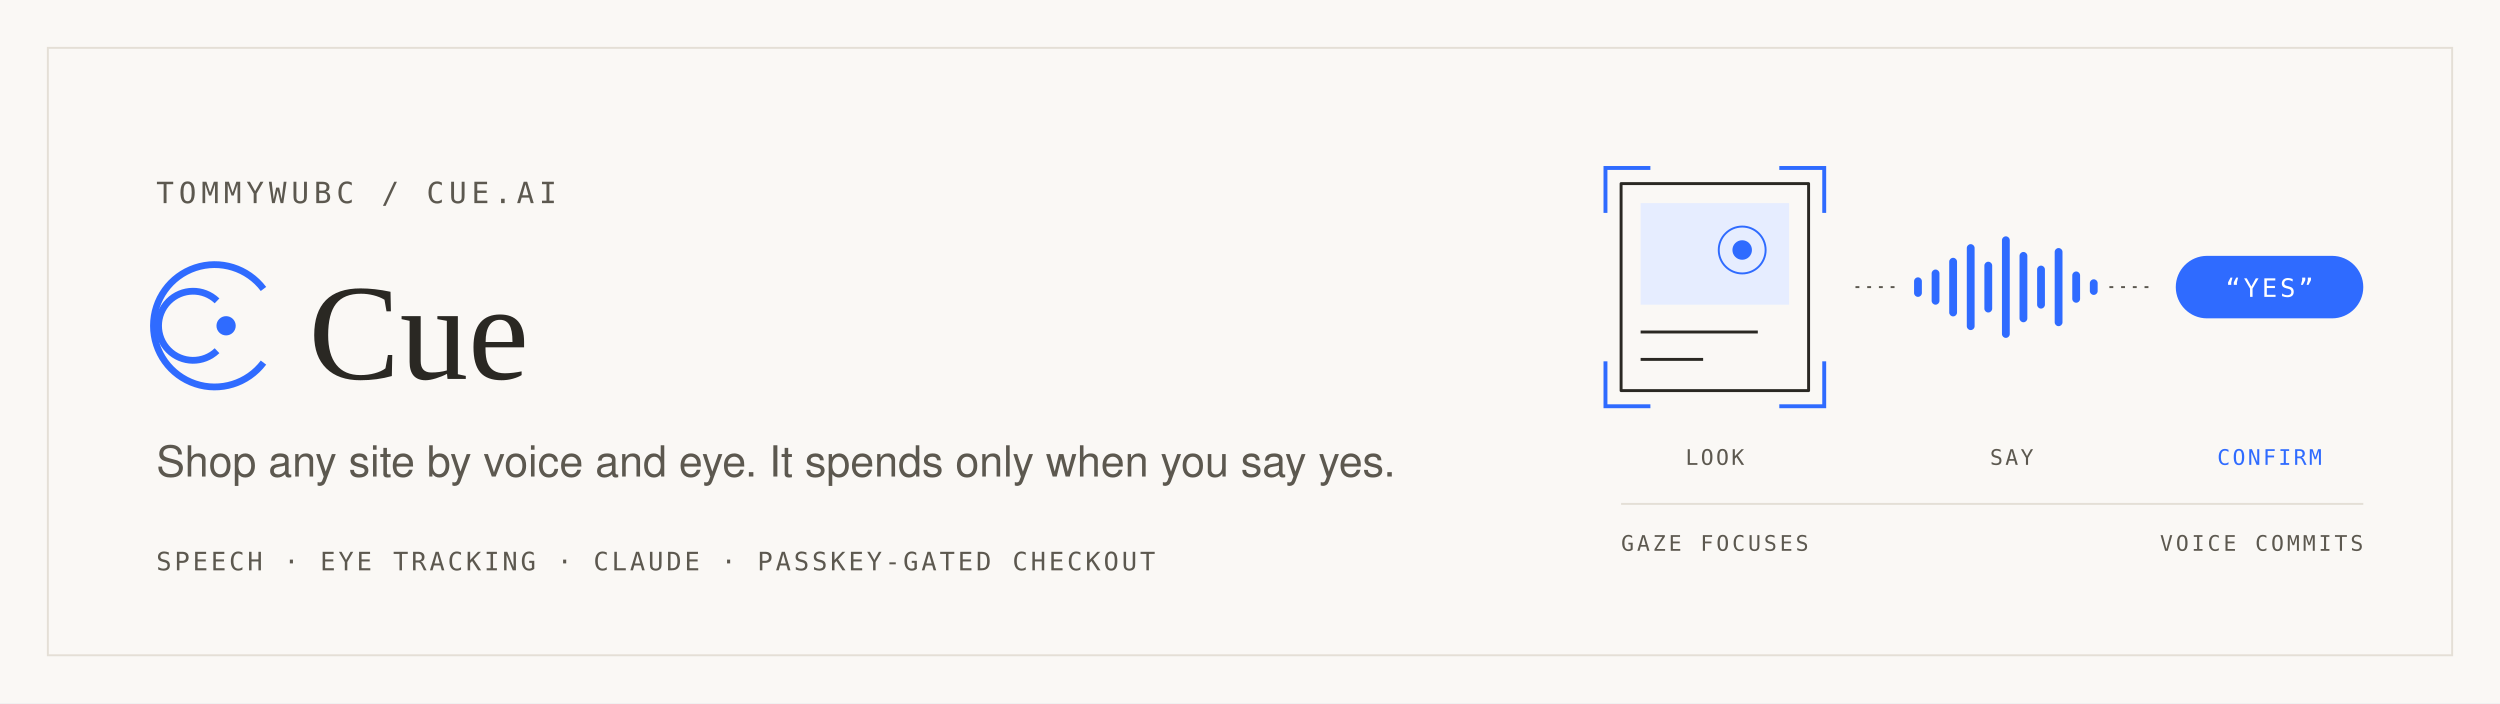
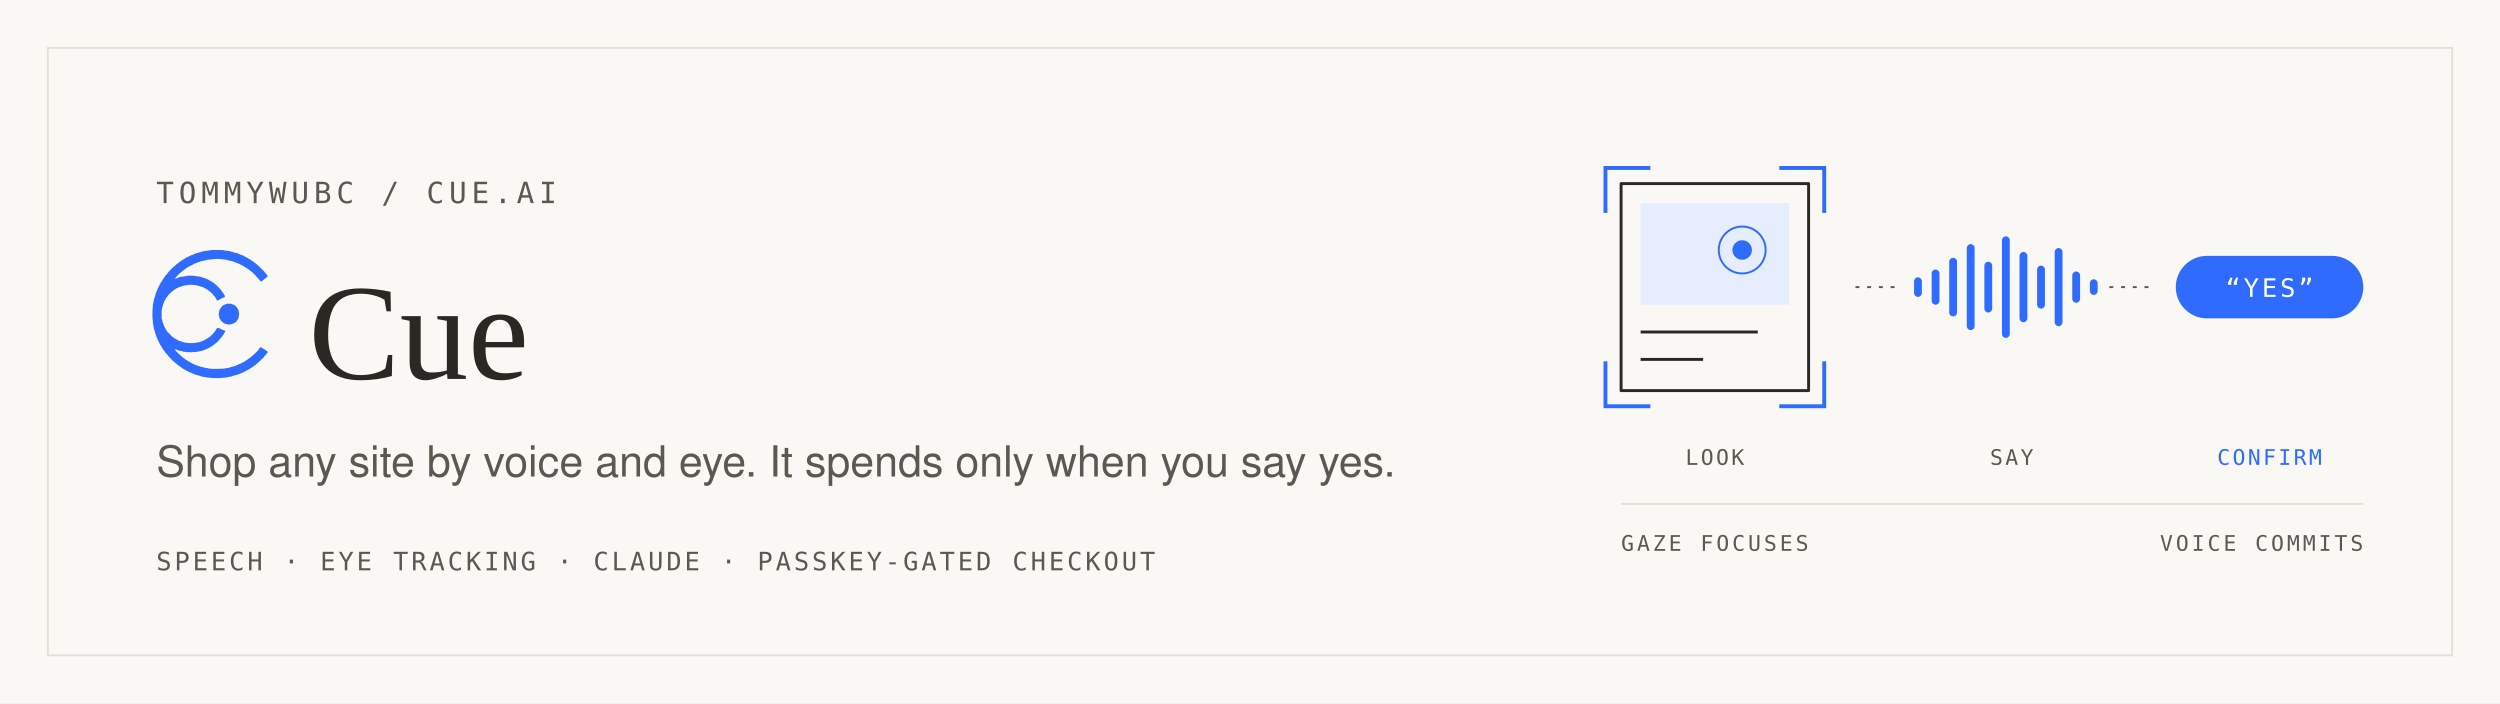
<svg xmlns="http://www.w3.org/2000/svg" viewBox="0 0 1280 360" width="1280" height="360" role="img" aria-labelledby="title desc">
  <rect width="1280" height="360" fill="#faf8f5" />
  <rect x="24.5" y="24.5" width="1231" height="311" fill="none" stroke="#e4dfd6" />
  <text x="80" y="104" font-family="ui-monospace, SFMono-Regular, Menlo, monospace" font-size="15" letter-spacing="2.5" fill="#5c584f">TOMMYWUBC / CUE.AI</text>
  <text x="158" y="194" font-family="ui-serif, Georgia, 'Times New Roman', serif" font-size="70" fill="#2a2823">Cue</text>
-   <g transform="translate(74 132) scale(0.145)">
-     <g fill="none" stroke="#2f6bff" stroke-width="24">
-       <path d="M420 110 A216 216 0 1 0 420 370" />
-       <path d="M256 152 A122 122 0 1 0 256 328" />
-     </g>
-     <circle cx="288" cy="240" r="34" fill="#2f6bff" />
+   <g transform="translate(78 128) scale(0.125)">
+     <path fill="#2f6bff" fill-rule="evenodd" d="M244 524C243 524 241 524 240 524C237 523 235 523 230 523C224 522 222 522 218 521C214 520 208 519 206 519C203 519 201 518 199 517C199 517 197 516 195 516C192 515 191 515 190 514C189 513 187 513 186 513C184 513 180 512 176 510C176 510 174 509 174 509C171 509 171 509 170 508C169 507 168 507 166 506C164 506 164 506 163 505C161 504 160 503 157 502C155 502 154 502 153 501C152 500 151 500 150 500C149 499 148 499 147 498C146 497 145 497 144 496C144 496 142 495 142 495C141 494 139 493 137 493C136 492 134 492 134 491C133 490 133 490 132 490C131 489 130 488 129 488C129 487 128 487 128 487C127 487 125 486 124 485C124 484 122 483 121 483C120 482 117 480 115 478C114 478 113 477 112 477C112 476 111 476 110 475C109 474 108 474 108 474C108 474 107 473 106 472C106 472 104 471 103 470C103 470 101 469 101 468C100 468 100 467 99 466C98 466 96 464 94 462C93 462 92 461 92 460C91 460 90 459 90 459C90 458 89 457 88 457C88 457 86 455 84 454C82 452 80 449 78 448C76 446 75 444 74 443C73 442 72 441 71 441C70 440 68 438 67 436C66 435 66 434 65 434C65 434 65 433 64 432C64 431 63 431 63 430C62 430 59 427 58 425C57 425 57 424 56 423C56 423 55 422 54 421C54 421 53 419 52 418C52 418 51 416 51 416C50 416 50 415 49 414C49 414 48 413 48 412C48 412 47 410 46 410C46 409 45 408 44 407C43 406 43 405 42 405C42 404 42 403 41 402C41 402 40 401 40 400C39 399 38 398 38 397C38 396 37 395 36 394C36 393 35 392 34 391C34 390 33 389 33 389C32 388 32 387 31 386C31 385 30 384 30 383C29 382 28 381 28 380C28 379 27 377 26 376C26 376 25 375 25 374C25 372 24 371 23 370C23 370 22 369 22 369C21 364 21 363 20 362C19 361 19 360 18 358C18 356 17 355 16 353C16 353 15 352 15 350C15 349 14 347 13 346C12 343 12 343 12 339C11 336 11 336 10 333C9 331 9 331 8 328C8 326 8 325 7 324C6 322 6 320 5 317C5 316 5 312 4 308C2 300 2 298 2 291C2 288 1 285 1 283C0 279 0 248 1 244C1 243 1 240 2 235C2 231 2 227 2 226C3 221 4 215 5 214C5 213 5 210 5 209C6 205 6 204 7 202C8 200 8 199 9 196C9 195 9 194 9 194C11 191 11 190 12 187C12 184 13 180 14 178C14 177 15 176 15 175C16 173 16 173 17 171C18 170 18 170 18 167C19 166 19 165 20 164C21 163 21 161 22 158C22 157 23 156 23 155C24 155 25 154 25 153C25 152 26 151 26 150C27 149 28 148 28 146C29 145 29 143 30 143C31 142 31 140 32 139C32 138 33 137 33 137C33 136 34 135 34 134C35 134 36 132 36 132C37 131 38 130 38 130C38 127 39 126 40 126C40 125 41 124 41 123C42 123 42 122 43 121C43 121 44 120 44 119C44 119 45 117 46 116C47 116 48 114 48 114C49 112 50 110 52 107C53 107 54 105 54 105C55 104 55 103 56 103C56 102 57 101 58 101C58 100 59 99 59 99C60 98 61 98 61 97C61 96 62 95 63 95C63 94 64 93 64 92C65 92 66 90 68 88C79 77 81 74 81 74C81 74 82 73 83 72C85 71 87 69 90 67C92 64 94 63 95 62C95 62 96 61 97 61C97 60 98 60 98 59C99 59 100 58 100 58C101 57 102 56 102 56C103 56 104 55 104 55C105 54 106 53 106 53C107 52 108 51 109 51C110 50 111 49 112 49C112 49 113 48 113 48C114 47 115 47 115 46C116 46 117 45 118 44C119 44 120 43 121 42C121 42 122 42 123 41C123 41 124 40 125 40C126 39 127 39 128 38C128 37 129 37 131 36C132 36 133 36 133 35C135 33 138 31 143 29C144 29 145 28 146 28C147 27 148 27 149 26C150 26 152 25 152 25C153 24 154 24 155 23C156 23 157 22 158 22C160 21 161 20 164 20C167 19 168 19 169 18C170 17 171 17 172 16C174 16 175 15 176 15C177 14 178 14 179 14C180 13 183 13 186 12C189 11 191 10 192 10C195 10 197 9 199 8C200 7 201 7 201 7C203 7 208 6 209 5C211 5 213 4 217 4C219 4 221 3 222 3C222 3 224 3 226 3C231 2 234 2 236 1C239 0 247 0 265 0C284 0 290 0 294 1C295 2 297 2 298 2C299 2 302 3 305 3C308 3 312 4 313 4C315 4 317 5 320 6C321 6 322 7 324 7C327 7 328 7 329 8C330 9 332 10 334 10C336 10 340 11 342 12C343 12 346 13 347 13C350 14 351 14 352 15C354 16 354 16 356 17C357 17 358 17 359 18C361 19 361 19 363 20C366 20 368 21 369 22C370 22 371 23 372 23C373 24 375 24 375 25C376 25 377 26 378 26C379 27 380 27 381 28C382 29 382 29 385 30C386 30 387 31 388 32C390 32 391 33 391 33C391 33 392 34 392 34C393 35 394 36 395 36C396 36 398 37 399 38C399 38 400 39 401 39C402 40 407 43 409 45C409 45 410 46 411 46C413 47 416 49 418 51C419 52 420 53 421 53C421 53 422 54 422 54C423 55 424 56 424 56C426 57 428 59 431 62C433 64 435 65 436 66C437 67 438 68 439 69C440 70 441 71 442 72C445 74 457 87 459 89C459 90 461 92 462 93C463 94 464 95 465 96C465 97 466 98 467 99C467 99 468 100 468 101C469 101 470 103 471 104C471 105 472 107 472 107C472 108 471 110 470 111C469 112 468 113 467 113C467 114 466 115 464 115C463 116 462 117 462 117C461 117 461 118 460 118C460 119 459 119 458 120C458 120 457 121 456 122C456 122 455 123 454 123C454 124 453 125 452 125C451 126 450 126 449 127C448 129 448 129 446 129C444 129 443 129 442 127C442 127 441 125 440 124C438 122 436 120 435 119C435 118 435 118 434 117C434 117 433 116 432 115C432 114 430 112 428 111C423 105 423 105 422 104C422 103 421 103 421 102C420 102 420 101 419 100C419 100 418 99 417 99C417 98 416 98 415 97C414 96 413 95 409 91C408 91 407 90 406 89C405 88 404 87 404 87C403 87 403 86 402 86C401 85 400 84 400 84C399 83 398 83 398 82C397 82 396 81 396 81C395 80 394 79 393 79C392 79 391 78 390 77C390 77 389 76 388 75C388 75 387 74 386 74C386 73 385 73 383 72C382 72 381 71 380 71C379 70 378 69 378 69C377 69 376 68 375 67C374 67 373 66 372 66C372 65 371 65 370 64C369 63 368 63 367 63C365 62 364 62 363 61C362 60 361 60 360 59C359 59 358 58 357 58C356 56 356 56 353 56C352 55 350 55 348 54C346 53 345 52 344 52C342 52 342 52 341 51C339 50 339 50 336 49C335 49 334 49 333 48C332 47 332 47 326 46C323 45 321 45 319 44C317 43 315 43 313 43C309 42 308 42 306 41C303 40 303 40 295 39C293 39 289 39 287 38C276 36 251 36 241 39C240 39 237 39 234 39C226 40 225 40 223 41C221 42 220 42 219 42C217 42 215 43 214 43C213 43 212 43 211 43C209 45 201 46 199 46C197 46 196 47 195 48C194 48 193 49 191 49C190 50 188 50 187 51C186 52 184 52 182 52C181 53 179 53 178 54C176 55 175 56 173 56C170 56 170 56 169 58C168 59 168 59 167 59C166 60 165 60 164 61C163 61 161 62 160 63C159 63 157 64 156 64C156 65 155 65 154 66C154 66 152 67 151 67C150 68 149 69 148 69C147 69 146 70 145 71C144 71 143 72 142 72C141 73 140 73 139 74C139 75 138 75 138 75C137 76 136 77 136 77C135 78 134 79 133 79C132 80 131 80 131 81C130 81 129 82 129 82C128 83 127 83 127 84C126 84 125 85 125 86C124 86 123 87 123 87C122 88 121 88 120 89C120 89 118 91 116 92C112 96 110 98 109 98C108 99 107 100 107 101C106 102 104 104 102 105C102 106 101 107 101 107C100 108 99 109 99 109C99 109 98 110 97 111C97 111 96 113 95 114C94 115 94 116 93 116C93 117 93 117 94 117C95 118 96 118 97 117C99 116 100 115 103 115C105 114 106 114 107 113C108 113 109 112 109 112C112 112 113 111 116 110C118 109 118 109 124 109C131 108 133 108 136 107C140 106 144 105 156 105C169 105 174 106 178 107C181 107 188 108 193 109C196 109 197 109 200 111C201 111 203 112 205 112C206 112 207 113 208 113C210 114 210 115 212 115C214 115 216 116 217 116C217 117 219 117 221 118C223 118 225 119 226 120C226 120 228 121 229 121C230 122 231 123 232 123C233 125 233 125 235 125C237 125 237 125 238 127C239 127 240 128 241 128C242 129 243 129 244 130C245 131 246 131 246 132C247 132 248 133 248 133C248 134 251 135 251 135C252 135 252 136 253 136C254 137 255 138 256 138C256 139 257 140 258 140C258 140 259 141 259 142C260 142 261 143 261 143C261 143 262 144 263 145C263 145 264 146 265 146C265 147 266 148 266 148C267 149 268 149 268 150C268 150 269 151 270 151C270 152 271 152 271 153C271 153 272 154 273 154C273 155 274 156 274 156C275 157 275 157 276 158C277 159 278 160 279 161C280 162 281 163 281 164C282 165 283 166 283 167C283 167 284 168 284 169C285 170 285 170 286 171C287 171 287 172 288 173C288 174 289 175 289 175C290 176 291 177 291 178C292 179 292 180 293 181C293 181 294 182 294 183C295 184 295 185 296 185C297 187 298 189 297 191C296 193 296 193 294 194C291 194 290 195 289 196C288 196 287 197 287 197C285 197 283 198 282 199C282 199 281 200 280 200C279 201 278 201 277 202C276 203 275 203 273 204C273 204 272 204 271 205C270 206 269 207 268 207C266 207 265 207 264 205C264 204 263 203 263 203C263 203 262 201 261 200C261 199 260 198 260 197C259 197 259 196 258 195C258 195 257 193 257 192C256 192 255 190 255 190C254 189 254 188 253 188C252 187 252 186 251 186C251 185 250 185 250 184C249 184 249 183 248 183C248 182 247 181 246 179C244 178 243 177 243 176C242 176 242 175 241 175C241 174 239 173 239 172C238 172 237 171 237 171C236 171 236 170 235 170C234 169 233 168 233 168C232 168 231 167 230 166C229 165 228 164 228 164C227 164 226 163 226 163C225 162 224 161 223 161C223 161 222 160 221 160C220 159 219 158 217 157C216 157 215 157 214 156C213 156 212 155 211 154C210 154 209 154 209 153C207 152 207 152 204 151C201 151 198 150 196 149C196 148 195 148 194 148C194 148 193 148 192 148C190 147 189 147 187 146C185 145 185 145 182 145C179 145 177 144 171 143C165 142 147 142 143 144C142 144 136 145 133 145C132 145 130 145 129 146C127 147 126 147 123 148C121 148 121 148 119 149C117 150 116 150 110 152C109 152 108 152 107 153C107 153 106 154 105 155C104 155 103 156 102 156C101 157 100 157 99 157C98 158 97 158 96 159C95 160 94 161 93 161C92 161 91 162 90 163C90 163 89 164 88 164C88 165 87 165 86 166C86 166 85 167 84 168C83 168 82 169 81 170C77 173 76 174 75 175C75 175 74 176 74 176C74 176 73 177 72 177C72 178 71 178 71 179C70 180 67 183 66 184C65 185 65 185 64 186C64 187 63 188 63 189C62 189 61 190 61 191C60 192 60 193 59 193C59 194 58 195 58 195C57 196 56 197 56 198C55 198 55 199 55 199C55 200 54 203 53 204C52 205 51 206 51 207C51 208 50 209 49 210C48 211 48 211 48 214C47 215 47 217 46 218C45 221 45 221 44 224C44 225 43 227 43 228C42 231 41 231 41 234C41 237 40 238 40 240C38 242 38 252 38 270C38 282 38 282 39 283C40 285 41 287 41 290C41 293 42 294 43 297C43 297 44 299 44 300C45 303 46 307 47 308C47 309 48 310 48 312C48 313 49 314 49 315C50 315 50 316 51 317C51 318 52 319 53 320C53 321 54 321 54 322C54 322 54 323 54 324C55 325 55 326 56 326C56 327 57 328 58 329C59 330 59 331 60 331C60 331 60 332 60 333C61 334 62 335 62 335C63 336 64 337 64 337C66 339 71 345 77 350C78 351 79 353 80 354C81 355 82 355 82 355C82 355 83 356 84 357C85 357 86 358 86 358C87 358 87 359 88 359C88 360 89 361 90 361C91 362 92 362 93 363C94 363 95 364 96 365C98 365 99 366 100 367C100 367 101 368 102 368C103 369 104 369 105 370C106 370 108 371 110 372C111 372 113 373 114 373C116 374 118 375 119 375C121 375 122 376 123 376C123 377 125 378 128 378C130 378 133 379 134 379C135 380 136 380 136 380C151 382 176 382 184 379C186 379 188 378 190 378C195 377 195 377 196 376C197 375 197 375 199 375C201 375 202 374 204 373C206 372 207 372 210 371C211 371 211 371 212 370C213 369 214 368 215 368C216 367 218 367 218 366C219 366 219 366 220 365C221 365 222 364 223 363C224 363 225 362 226 362C227 361 228 361 229 360C229 360 230 359 231 358C231 358 232 357 233 357C234 356 235 355 236 355C237 354 238 354 238 353C238 352 239 352 240 351C240 351 241 350 242 350C242 349 242 348 243 348C243 348 243 348 244 347C245 346 246 346 246 345C247 345 248 344 248 343C249 342 249 341 250 341C250 340 252 339 252 338C253 337 254 336 255 336C255 335 256 334 256 333C257 333 258 332 258 331C259 330 259 328 260 328C260 328 261 326 261 326C262 325 262 324 263 323C264 322 264 322 264 321C265 319 266 319 268 319C271 319 273 319 275 321C275 321 277 322 278 322C279 322 280 323 281 324C281 324 282 325 283 325C283 325 284 325 285 326C286 326 287 326 288 327C290 328 292 329 295 329C296 330 298 331 298 332C299 333 299 333 298 335C297 336 296 338 296 338C295 339 294 340 294 341C294 342 293 343 293 344C292 345 291 346 291 347C290 348 288 352 286 353C286 354 285 355 285 356C284 356 283 357 283 358C282 359 281 360 281 360C281 361 280 361 279 362C279 362 278 363 278 363C278 364 277 365 276 365C276 366 275 367 275 367C274 369 267 377 264 378C264 379 263 379 262 380C262 380 261 381 260 381C259 382 259 382 258 383C258 383 257 384 256 385C256 385 255 386 254 386C254 387 253 387 252 388C251 388 250 389 249 390C248 391 247 392 247 392C247 392 246 392 245 393C245 393 244 394 243 394C243 395 241 395 241 396C240 396 239 397 239 397C238 397 237 398 237 398C236 398 235 399 234 399C234 400 232 401 232 401C231 402 229 402 229 403C228 403 227 404 225 404C224 405 222 405 222 406C221 406 219 407 217 408C215 408 214 408 213 409C212 410 211 410 210 411C208 411 206 412 205 412C204 413 203 413 202 413C197 414 194 415 193 415C192 415 191 415 190 415C186 417 182 417 177 418C175 418 172 418 169 418C161 419 154 419 146 418C145 418 141 418 138 418C132 417 130 417 126 416C125 415 122 415 121 414C112 413 112 413 109 412C108 411 106 411 105 411C102 410 102 410 101 409C100 408 96 407 94 407C93 407 93 407 93 407C93 406 93 406 92 406C91 406 92 407 93 407C93 407 93 407 93 408C93 409 94 410 95 412C96 413 98 414 99 416C103 421 105 423 106 423C107 424 108 425 108 425C113 430 121 437 121 437C122 438 123 438 123 439C123 439 124 440 125 440C126 441 127 441 127 442C127 442 129 443 129 444C130 444 132 445 132 445C133 446 134 447 134 447C135 447 136 448 136 449C137 450 138 450 139 450C140 451 141 451 142 452C143 452 144 453 144 454C145 454 146 455 147 455C147 455 148 456 149 457C150 457 152 458 152 459C153 459 154 460 155 460C157 461 158 461 159 462C159 463 160 463 162 464C163 464 164 465 165 465C165 466 167 466 168 467C169 467 170 467 170 468C171 469 174 469 175 470C177 470 178 471 180 472C181 472 182 473 183 473C184 473 185 474 186 474C188 476 190 476 191 476C195 477 198 478 202 479C203 479 205 480 207 480C209 480 210 481 212 481C214 483 215 483 219 483C221 483 224 484 226 484C233 486 239 487 259 487C281 487 297 486 302 484C304 484 306 483 310 483C313 483 313 483 315 482C318 480 319 480 321 480C322 480 324 479 327 478C329 478 331 477 332 477C336 476 338 476 339 475C340 474 342 473 343 473C345 473 346 472 346 472C347 471 348 471 350 470C352 470 353 469 354 468C356 468 357 467 357 467C359 466 361 466 363 465C363 464 364 464 365 463C366 463 367 463 368 462C368 461 370 461 371 460C371 460 373 460 373 459C374 459 375 458 375 458C376 458 377 457 378 457C378 457 379 456 380 455C381 455 382 454 383 453C384 453 385 452 385 452C386 451 387 451 387 450C388 450 389 449 390 449C392 447 394 445 396 444C397 443 398 442 399 442C399 441 400 441 401 440C402 440 403 439 404 439C404 438 406 437 406 436C407 435 408 434 409 434C410 433 411 432 412 432C412 431 413 430 414 430C414 430 415 429 416 428C416 428 416 427 416 427C417 427 417 427 418 426C419 425 420 424 420 424C421 424 422 423 422 422C424 420 429 415 430 414C432 413 432 413 433 411C433 409 435 407 437 405C438 404 439 403 439 403C440 401 443 398 444 398C444 398 447 399 448 400C448 400 449 401 450 401C451 402 452 402 452 403C453 403 454 404 454 404C455 405 457 405 457 406C458 407 459 407 460 408C461 408 462 409 462 409C463 410 464 410 465 411C466 411 467 412 467 413C468 413 469 414 470 415C472 416 473 416 473 418C473 420 473 419 467 426C466 427 465 428 465 429C464 430 461 433 460 434C459 435 459 435 458 436C458 438 458 438 455 441C453 443 450 446 449 447C448 448 446 450 445 450C444 451 443 452 442 453C440 456 436 459 434 460C434 460 432 462 432 462C432 463 429 466 428 466C427 467 426 467 425 468C423 470 420 473 418 474C418 474 417 475 416 475C416 475 415 476 414 476C414 476 413 477 412 478C411 478 410 479 409 480C408 480 407 481 407 482C406 482 405 483 404 483C403 484 402 484 402 485C401 485 400 486 399 486C397 487 397 487 396 488C395 489 394 489 394 490C393 490 392 491 392 491C391 492 390 492 390 492C387 493 386 494 385 494C384 495 383 496 382 496C381 496 380 497 379 498C378 499 378 499 376 499C375 500 374 500 373 501C371 502 369 503 367 503C365 503 365 504 363 505C362 505 361 506 360 506C359 507 357 507 356 508C355 508 355 509 353 509C352 509 350 510 348 511C345 512 343 512 340 513C338 513 337 513 336 514C335 515 334 515 331 516C329 516 328 517 327 517C326 518 325 518 323 518C322 519 319 519 318 519C316 520 313 520 312 520C310 520 308 521 307 521C305 522 302 522 297 523C291 523 288 523 286 524C285 524 283 524 281 524C277 525 248 525 244 524ZM308 305C307 305 306 304 305 304C304 303 302 303 300 303C297 302 296 302 295 301C295 300 294 300 293 299C289 298 281 290 278 284C277 283 277 282 276 282C275 281 275 279 274 275C274 272 273 270 273 269C271 267 272 259 273 256C274 254 274 253 274 250C275 246 275 245 276 243C276 243 277 242 278 241C278 240 279 239 280 238C280 237 281 236 281 235C282 235 282 234 283 234C283 233 284 233 284 232C285 231 286 231 286 230C286 230 287 229 288 229C290 227 294 224 296 224C297 223 299 223 300 222C304 220 305 220 314 220C323 220 325 220 327 222C328 222 330 223 332 224C334 224 335 225 336 226C337 226 338 227 338 227C338 227 339 228 340 228C340 229 341 230 342 230C342 231 343 231 343 232C344 232 344 233 345 234C346 234 346 235 346 235C347 236 347 237 348 238C349 239 352 244 353 247C353 247 353 249 354 251C354 254 354 256 355 257C356 261 356 265 354 269C354 269 354 272 354 273C353 279 353 280 351 282C351 283 350 284 350 285C349 286 349 287 349 287C348 287 348 288 347 289C345 293 339 298 336 299C335 300 333 300 333 301C331 302 331 302 328 302C326 303 325 303 323 304C322 304 321 305 320 305C318 305 310 305 308 305Z" />
  </g>
  <text x="80" y="244" font-family="-apple-system, 'Segoe UI', Helvetica, Arial, sans-serif" font-size="22" fill="#5c584f">Shop any site by voice and eye. It spends only when you say yes.</text>
  <text x="80" y="292" font-family="ui-monospace, SFMono-Regular, Menlo, monospace" font-size="13" letter-spacing="1.5" fill="#5c584f">SPEECH · EYE TRACKING · CLAUDE · PASSKEY-GATED CHECKOUT</text>
  <g transform="translate(830 0)" font-family="ui-monospace, SFMono-Regular, Menlo, monospace">
    <g fill="#faf8f5" stroke="#2a2823" stroke-width="1.5" stroke-linejoin="round">
      <rect x="0" y="94" width="96" height="106" />
      <rect x="10" y="104" width="76" height="52" fill="#e6edff" stroke="none" />
      <line x1="10" y1="170" x2="70" y2="170" />
      <line x1="10" y1="184" x2="42" y2="184" />
    </g>
    <g fill="none" stroke="#2f6bff" stroke-width="2" stroke-linecap="square">
      <path d="M-8 108 V86 H14" />
      <path d="M104 108 V86 H82" />
      <path d="M-8 186 V208 H14" />
      <path d="M104 186 V208 H82" />
    </g>
    <circle cx="62" cy="128" r="5" fill="#2f6bff" />
    <circle cx="62" cy="128" r="12" fill="none" stroke="#2f6bff" stroke-width="1" />
    <g fill="#2f6bff">
      <rect x="150" y="142.0" width="4" height="10" rx="2" />
      <rect x="159" y="138.0" width="4" height="18" rx="2" />
      <rect x="168" y="132.0" width="4" height="30" rx="2" />
      <rect x="177" y="125.0" width="4" height="44" rx="2" />
      <rect x="186" y="134.0" width="4" height="26" rx="2" />
      <rect x="195" y="121.0" width="4" height="52" rx="2" />
      <rect x="204" y="129.0" width="4" height="36" rx="2" />
      <rect x="213" y="136.0" width="4" height="22" rx="2" />
      <rect x="222" y="127.0" width="4" height="40" rx="2" />
      <rect x="231" y="139.0" width="4" height="16" rx="2" />
      <rect x="240" y="143.0" width="4" height="8" rx="2" />
    </g>
    <line x1="120" y1="147" x2="140" y2="147" stroke="#5c584f" stroke-dasharray="2 4" />
    <line x1="250" y1="147" x2="272" y2="147" stroke="#5c584f" stroke-dasharray="2 4" />
    <rect x="284" y="131" width="96" height="32" rx="16" fill="#2f6bff" />
    <text x="332" y="152" text-anchor="middle" font-size="13" letter-spacing="1.5" fill="#ffffff">“YES”</text>
    <g font-size="11" letter-spacing="1.2" fill="#5c584f">
      <text x="48" y="238" text-anchor="middle">LOOK</text>
      <text x="200" y="238" text-anchor="middle">SAY</text>
      <text x="332" y="238" text-anchor="middle" fill="#2f6bff">CONFIRM</text>
    </g>
    <line x1="0" y1="258" x2="380" y2="258" stroke="#e4dfd6" />
    <text x="0" y="282" font-size="11" letter-spacing="1.5" fill="#5c584f">GAZE FOCUSES</text>
    <text x="380" y="282" font-size="11" letter-spacing="1.5" fill="#5c584f" text-anchor="end">VOICE COMMITS</text>
  </g>
</svg>
